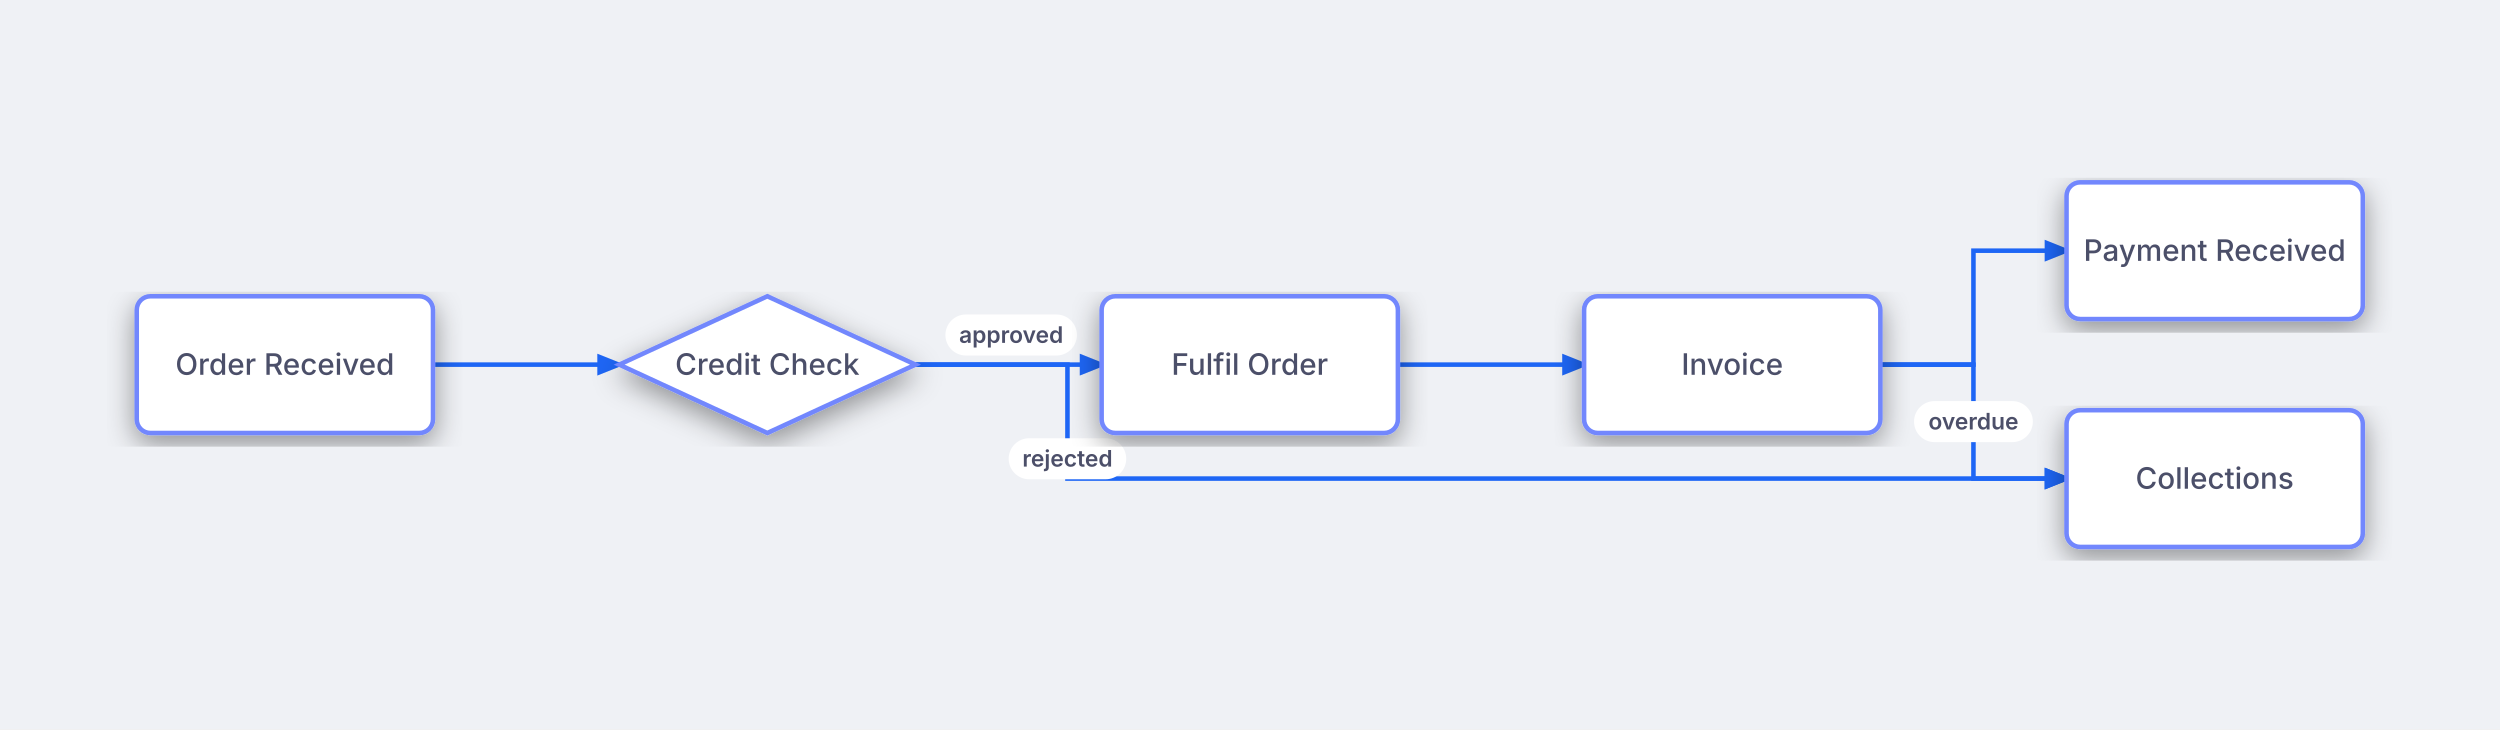
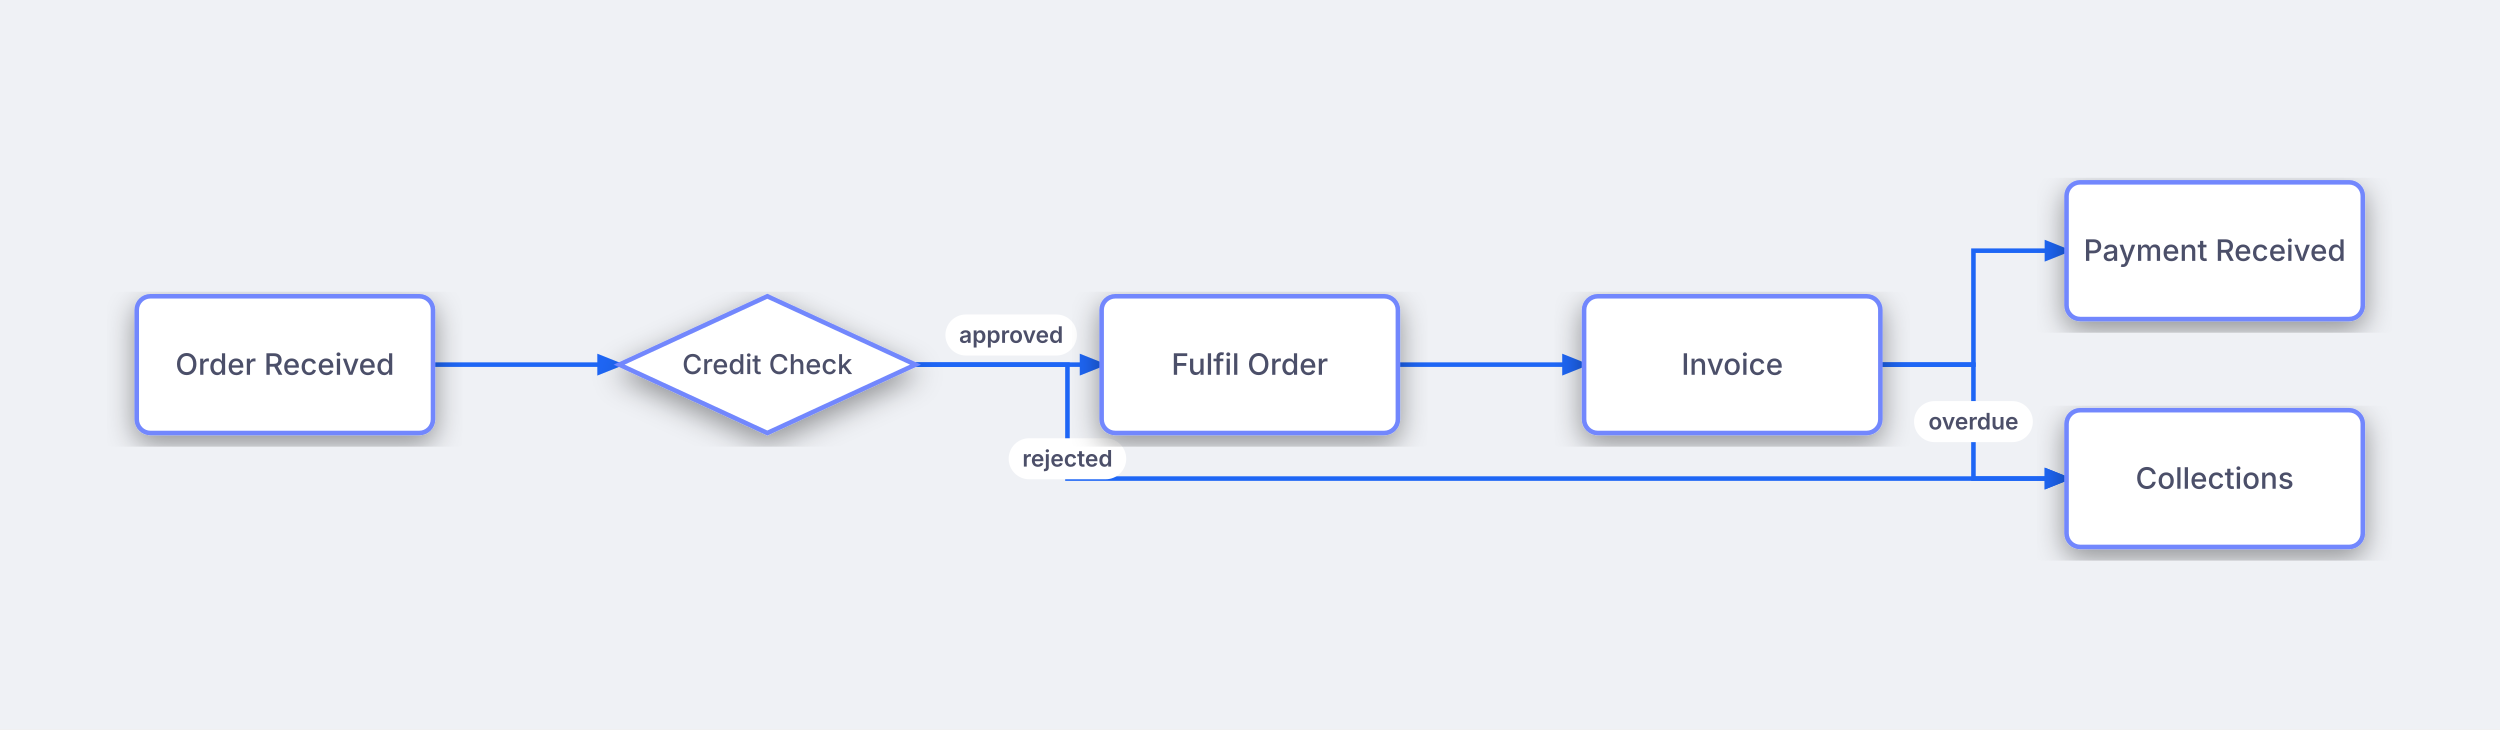
<svg xmlns="http://www.w3.org/2000/svg" viewBox="0 0 1097 320" width="1097" height="320">
  <defs>
    <marker id="arrow" viewBox="0 0 10 10" refX="8" refY="5" markerWidth="6" markerHeight="6" orient="auto-start-reverse">
      <path d="M 0 1 L 10 5 L 0 9 z" fill="#7287FD" />
    </marker>
    <marker id="arrow-tail" viewBox="0 0 10 10" refX="2" refY="5" markerWidth="6" markerHeight="6" orient="auto">
      <path d="M 10 1 L 0 5 L 10 9 z" fill="#7287FD" />
    </marker>
    <marker id="arrow-1E66F5" viewBox="0 0 10 10" refX="8" refY="5" markerWidth="6" markerHeight="6" orient="auto-start-reverse">
      <path d="M 0 1 L 10 5 L 0 9 z" fill="#1E66F5" />
    </marker>
    <marker id="arrow-1E66F5-tail" viewBox="0 0 10 10" refX="2" refY="5" markerWidth="6" markerHeight="6" orient="auto">
      <path d="M 10 1 L 0 5 L 10 9 z" fill="#1E66F5" />
    </marker>
    <filter id="shadow" x="-10%" y="-10%" width="120%" height="120%">
      <feDropShadow dx="0" dy="4" stdDeviation="6" flood-color="#000000" flood-opacity="0.4" />
    </filter>
  </defs>
  <rect width="100%" height="100%" fill="#EFF1F5" />
  <path d="M 190.0 160.0 L 271.699 160.0" fill="none" stroke="#1E66F5" stroke-width="2" marker-end="url(#arrow-1E66F5)" />
  <path d="M 401.699 160.0 L 483.398 160.0" fill="none" stroke="#1E66F5" stroke-width="2" marker-end="url(#arrow-1E66F5)" />
  <path d="M 401.699 160.0 L 468.398 160.0 L 468.398 210.0 L 906.797 210.0" fill="none" stroke="#1E66F5" stroke-width="2" marker-end="url(#arrow-1E66F5)" />
  <path d="M 613.398 160.0 L 695.098 160.0" fill="none" stroke="#1E66F5" stroke-width="2" marker-end="url(#arrow-1E66F5)" />
  <path d="M 825.098 160.0 L 865.947 160.0 L 865.947 110.0 L 906.797 110.0" fill="none" stroke="#1E66F5" stroke-width="2" marker-end="url(#arrow-1E66F5)" />
  <path d="M 825.098 160.0 L 865.947 160.0 L 865.947 210.0 L 906.797 210.0" fill="none" stroke="#1E66F5" stroke-width="2" marker-end="url(#arrow-1E66F5)" />
  <g class="badge">
    <rect x="414.85" y="138.0" width="57.699" height="18.0" rx="9.0" fill="#FFFFFF" />
    <text x="443.7" y="150.44" fill="#4C4F69" font-family="Inter, -apple-system, BlinkMacSystemFont, 'Segoe UI', Roboto, sans-serif" font-size="10" font-weight="600" text-anchor="middle">approved</text>
  </g>
  <g class="badge">
    <rect x="442.61" y="192.301" width="51.576" height="18.0" rx="9.0" fill="#FFFFFF" />
    <text x="468.4" y="204.74" fill="#4C4F69" font-family="Inter, -apple-system, BlinkMacSystemFont, 'Segoe UI', Roboto, sans-serif" font-size="10" font-weight="600" text-anchor="middle">rejected</text>
  </g>
  <g class="badge">
    <rect x="839.878" y="176.0" width="52.138" height="18.0" rx="9.0" fill="#FFFFFF" />
    <text x="865.95" y="188.44" fill="#4C4F69" font-family="Inter, -apple-system, BlinkMacSystemFont, 'Segoe UI', Roboto, sans-serif" font-size="10" font-weight="600" text-anchor="middle">overdue</text>
  </g>
  <g id="shape_1" filter="url(#shadow)">
    <rect x="60.0" y="130.0" width="130.0" height="60.0" rx="6.0" fill="#FFFFFF" stroke="#7287FD" stroke-width="2.0" />
    <text x="125" y="164.47" fill="#4C4F69" font-family="Inter, -apple-system, BlinkMacSystemFont, 'Segoe UI', Roboto, sans-serif" font-size="13" font-weight="500" text-anchor="middle">Order Received</text>
  </g>
  <g id="shape_2" filter="url(#shadow)">
    <path d="M 336.699 130.0 L 401.699 160.0 L 336.699 190.0 L 271.699 160.0 Z" fill="#FFFFFF" stroke="#7287FD" stroke-width="2.0" />
-     <text x="336.7" y="164.47" fill="#4C4F69" font-family="Inter, -apple-system, BlinkMacSystemFont, 'Segoe UI', Roboto, sans-serif" font-size="13" font-weight="500" text-anchor="middle">Credit Check</text>
+     <text x="336.7" y="164.13" fill="#4C4F69" font-family="Inter, -apple-system, BlinkMacSystemFont, 'Segoe UI', Roboto, sans-serif" font-size="12" font-weight="500" text-anchor="middle">Credit Check</text>
  </g>
  <g id="shape_3" filter="url(#shadow)">
    <rect x="483.398" y="130.0" width="130.0" height="60.0" rx="6.0" fill="#FFFFFF" stroke="#7287FD" stroke-width="2.0" />
    <text x="548.4" y="164.47" fill="#4C4F69" font-family="Inter, -apple-system, BlinkMacSystemFont, 'Segoe UI', Roboto, sans-serif" font-size="13" font-weight="500" text-anchor="middle">Fulfil Order</text>
  </g>
  <g id="shape_4" filter="url(#shadow)">
    <rect x="695.098" y="130.0" width="130.0" height="60.0" rx="6.0" fill="#FFFFFF" stroke="#7287FD" stroke-width="2.0" />
    <text x="760.1" y="164.47" fill="#4C4F69" font-family="Inter, -apple-system, BlinkMacSystemFont, 'Segoe UI', Roboto, sans-serif" font-size="13" font-weight="500" text-anchor="middle">Invoice</text>
  </g>
  <g id="shape_5" filter="url(#shadow)">
    <rect x="906.797" y="80.0" width="130.0" height="60.0" rx="6.0" fill="#FFFFFF" stroke="#7287FD" stroke-width="2.0" />
    <text x="971.8" y="114.47" fill="#4C4F69" font-family="Inter, -apple-system, BlinkMacSystemFont, 'Segoe UI', Roboto, sans-serif" font-size="13" font-weight="500" text-anchor="middle">Payment Received</text>
  </g>
  <g id="shape_6" filter="url(#shadow)">
    <rect x="906.797" y="180.0" width="130.0" height="60.0" rx="6.0" fill="#FFFFFF" stroke="#7287FD" stroke-width="2.0" />
    <text x="971.8" y="214.47" fill="#4C4F69" font-family="Inter, -apple-system, BlinkMacSystemFont, 'Segoe UI', Roboto, sans-serif" font-size="13" font-weight="500" text-anchor="middle">Collections</text>
  </g>
</svg>
